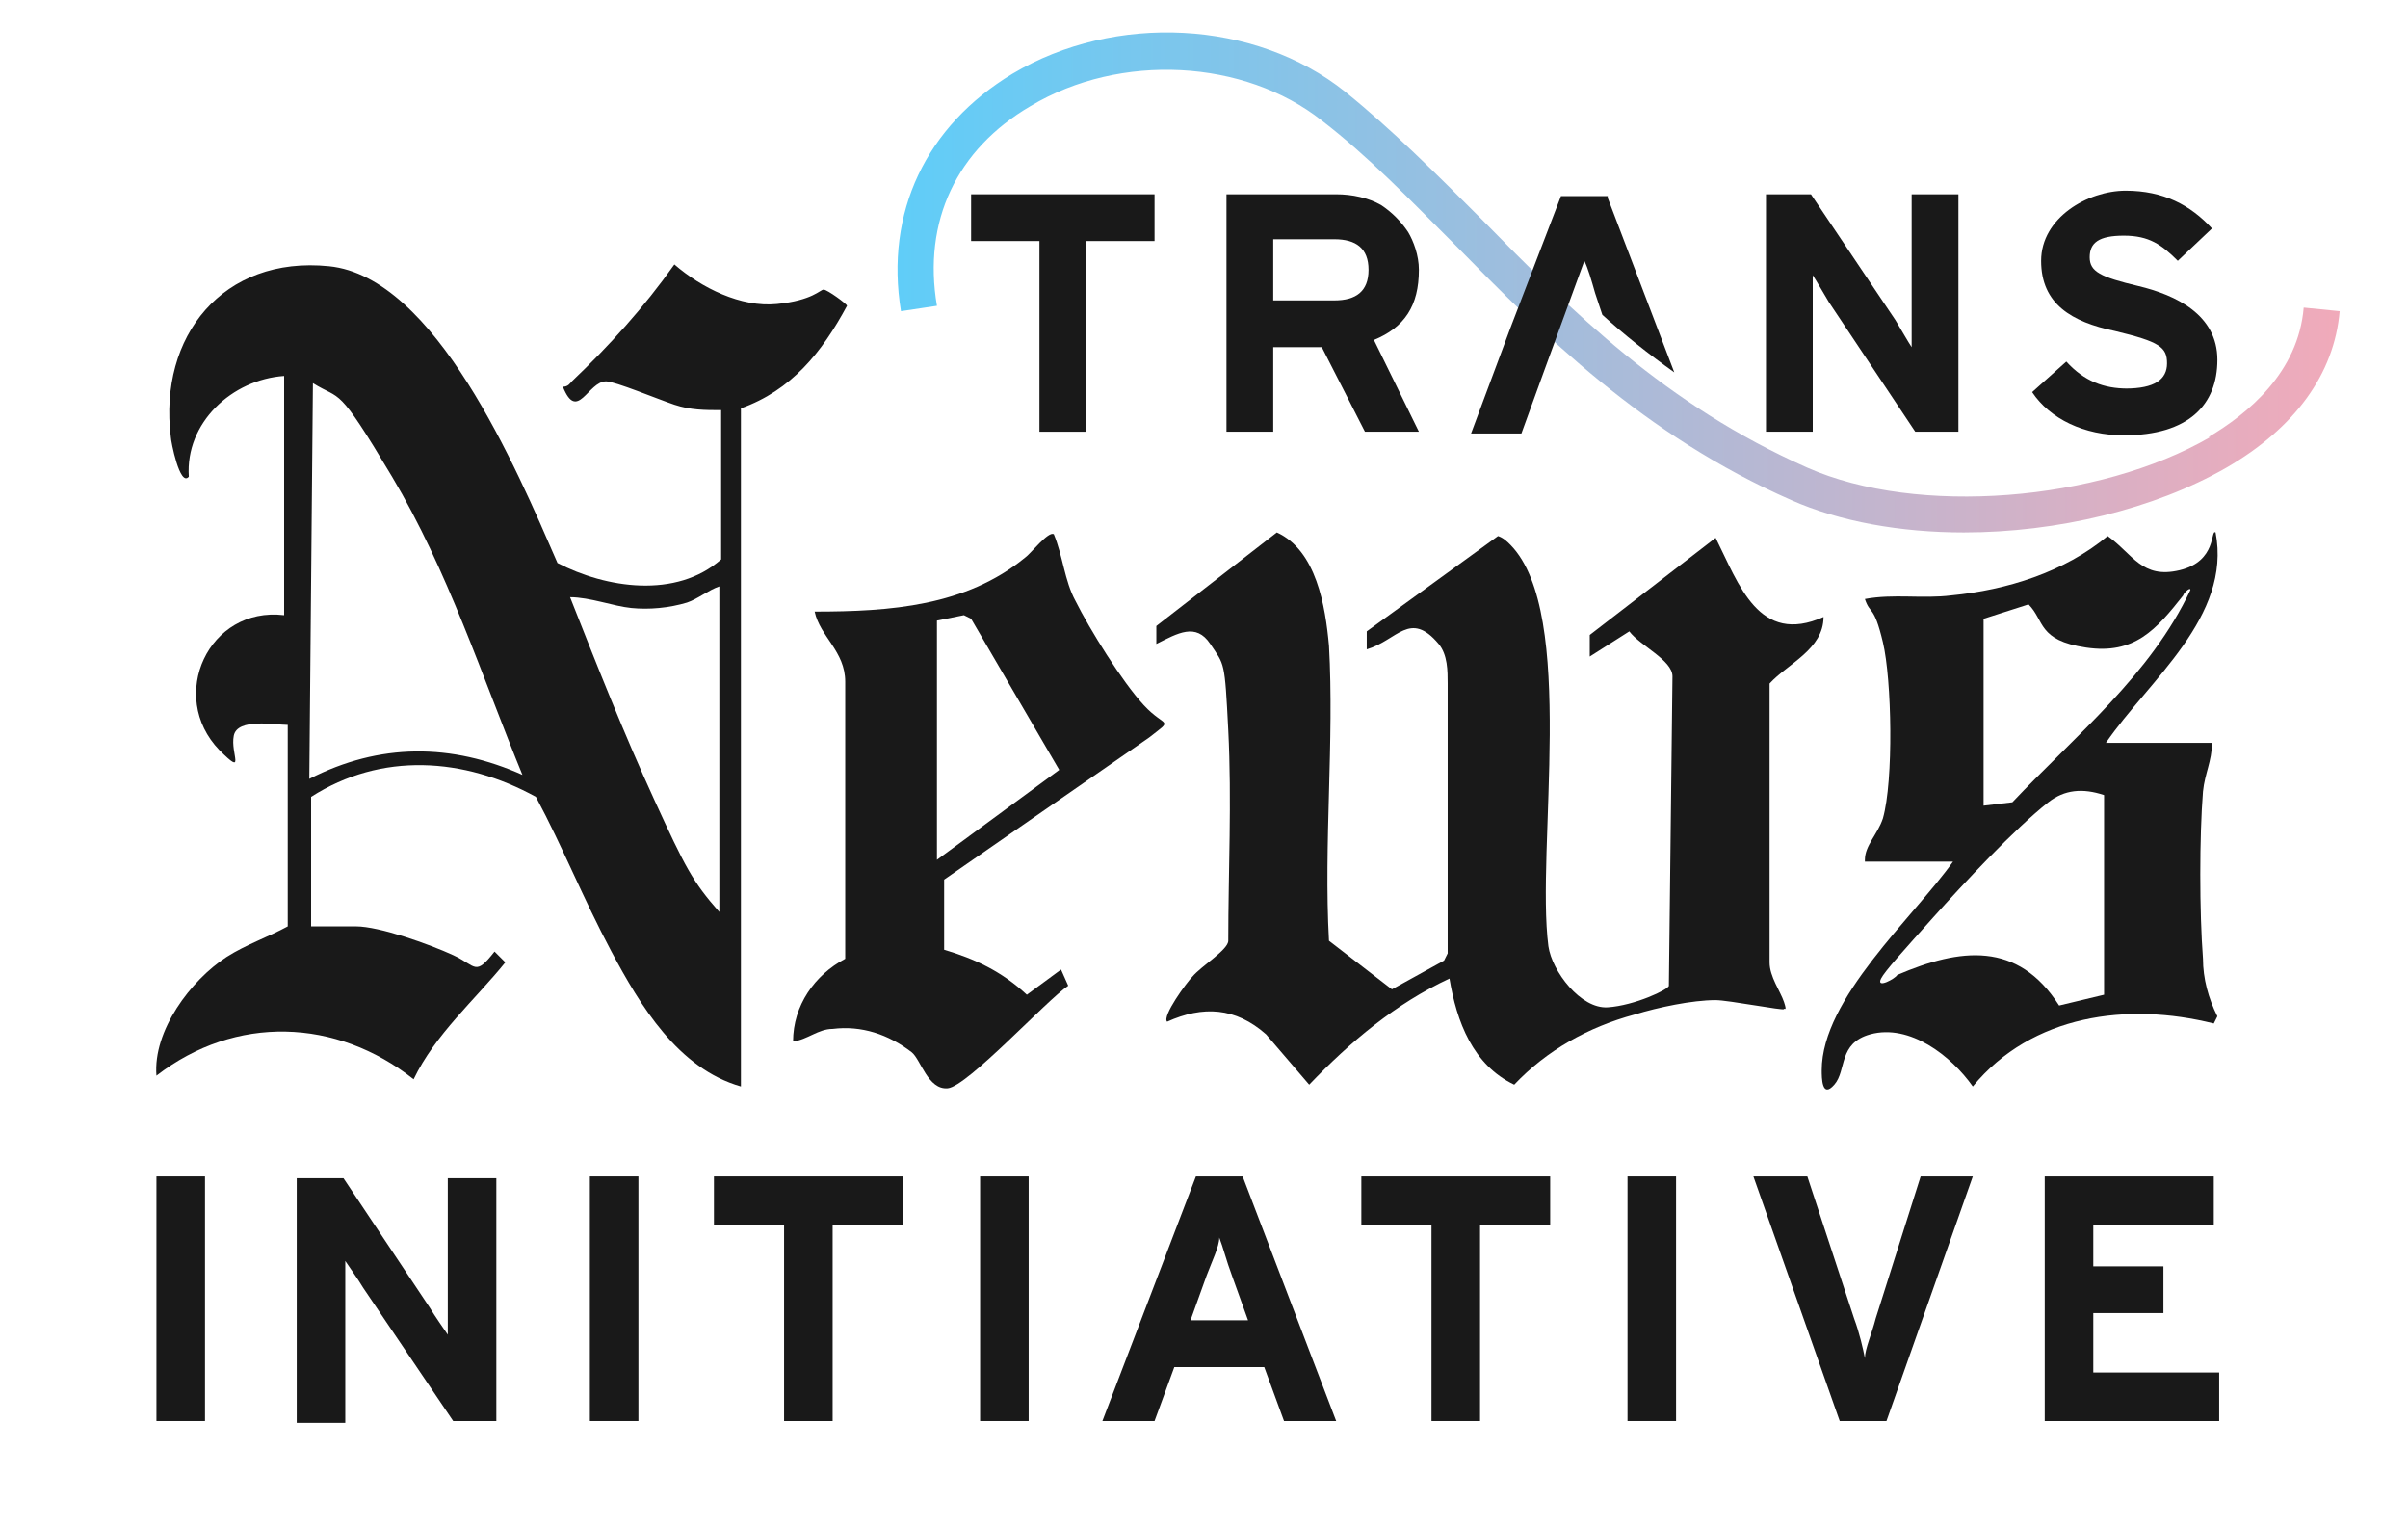
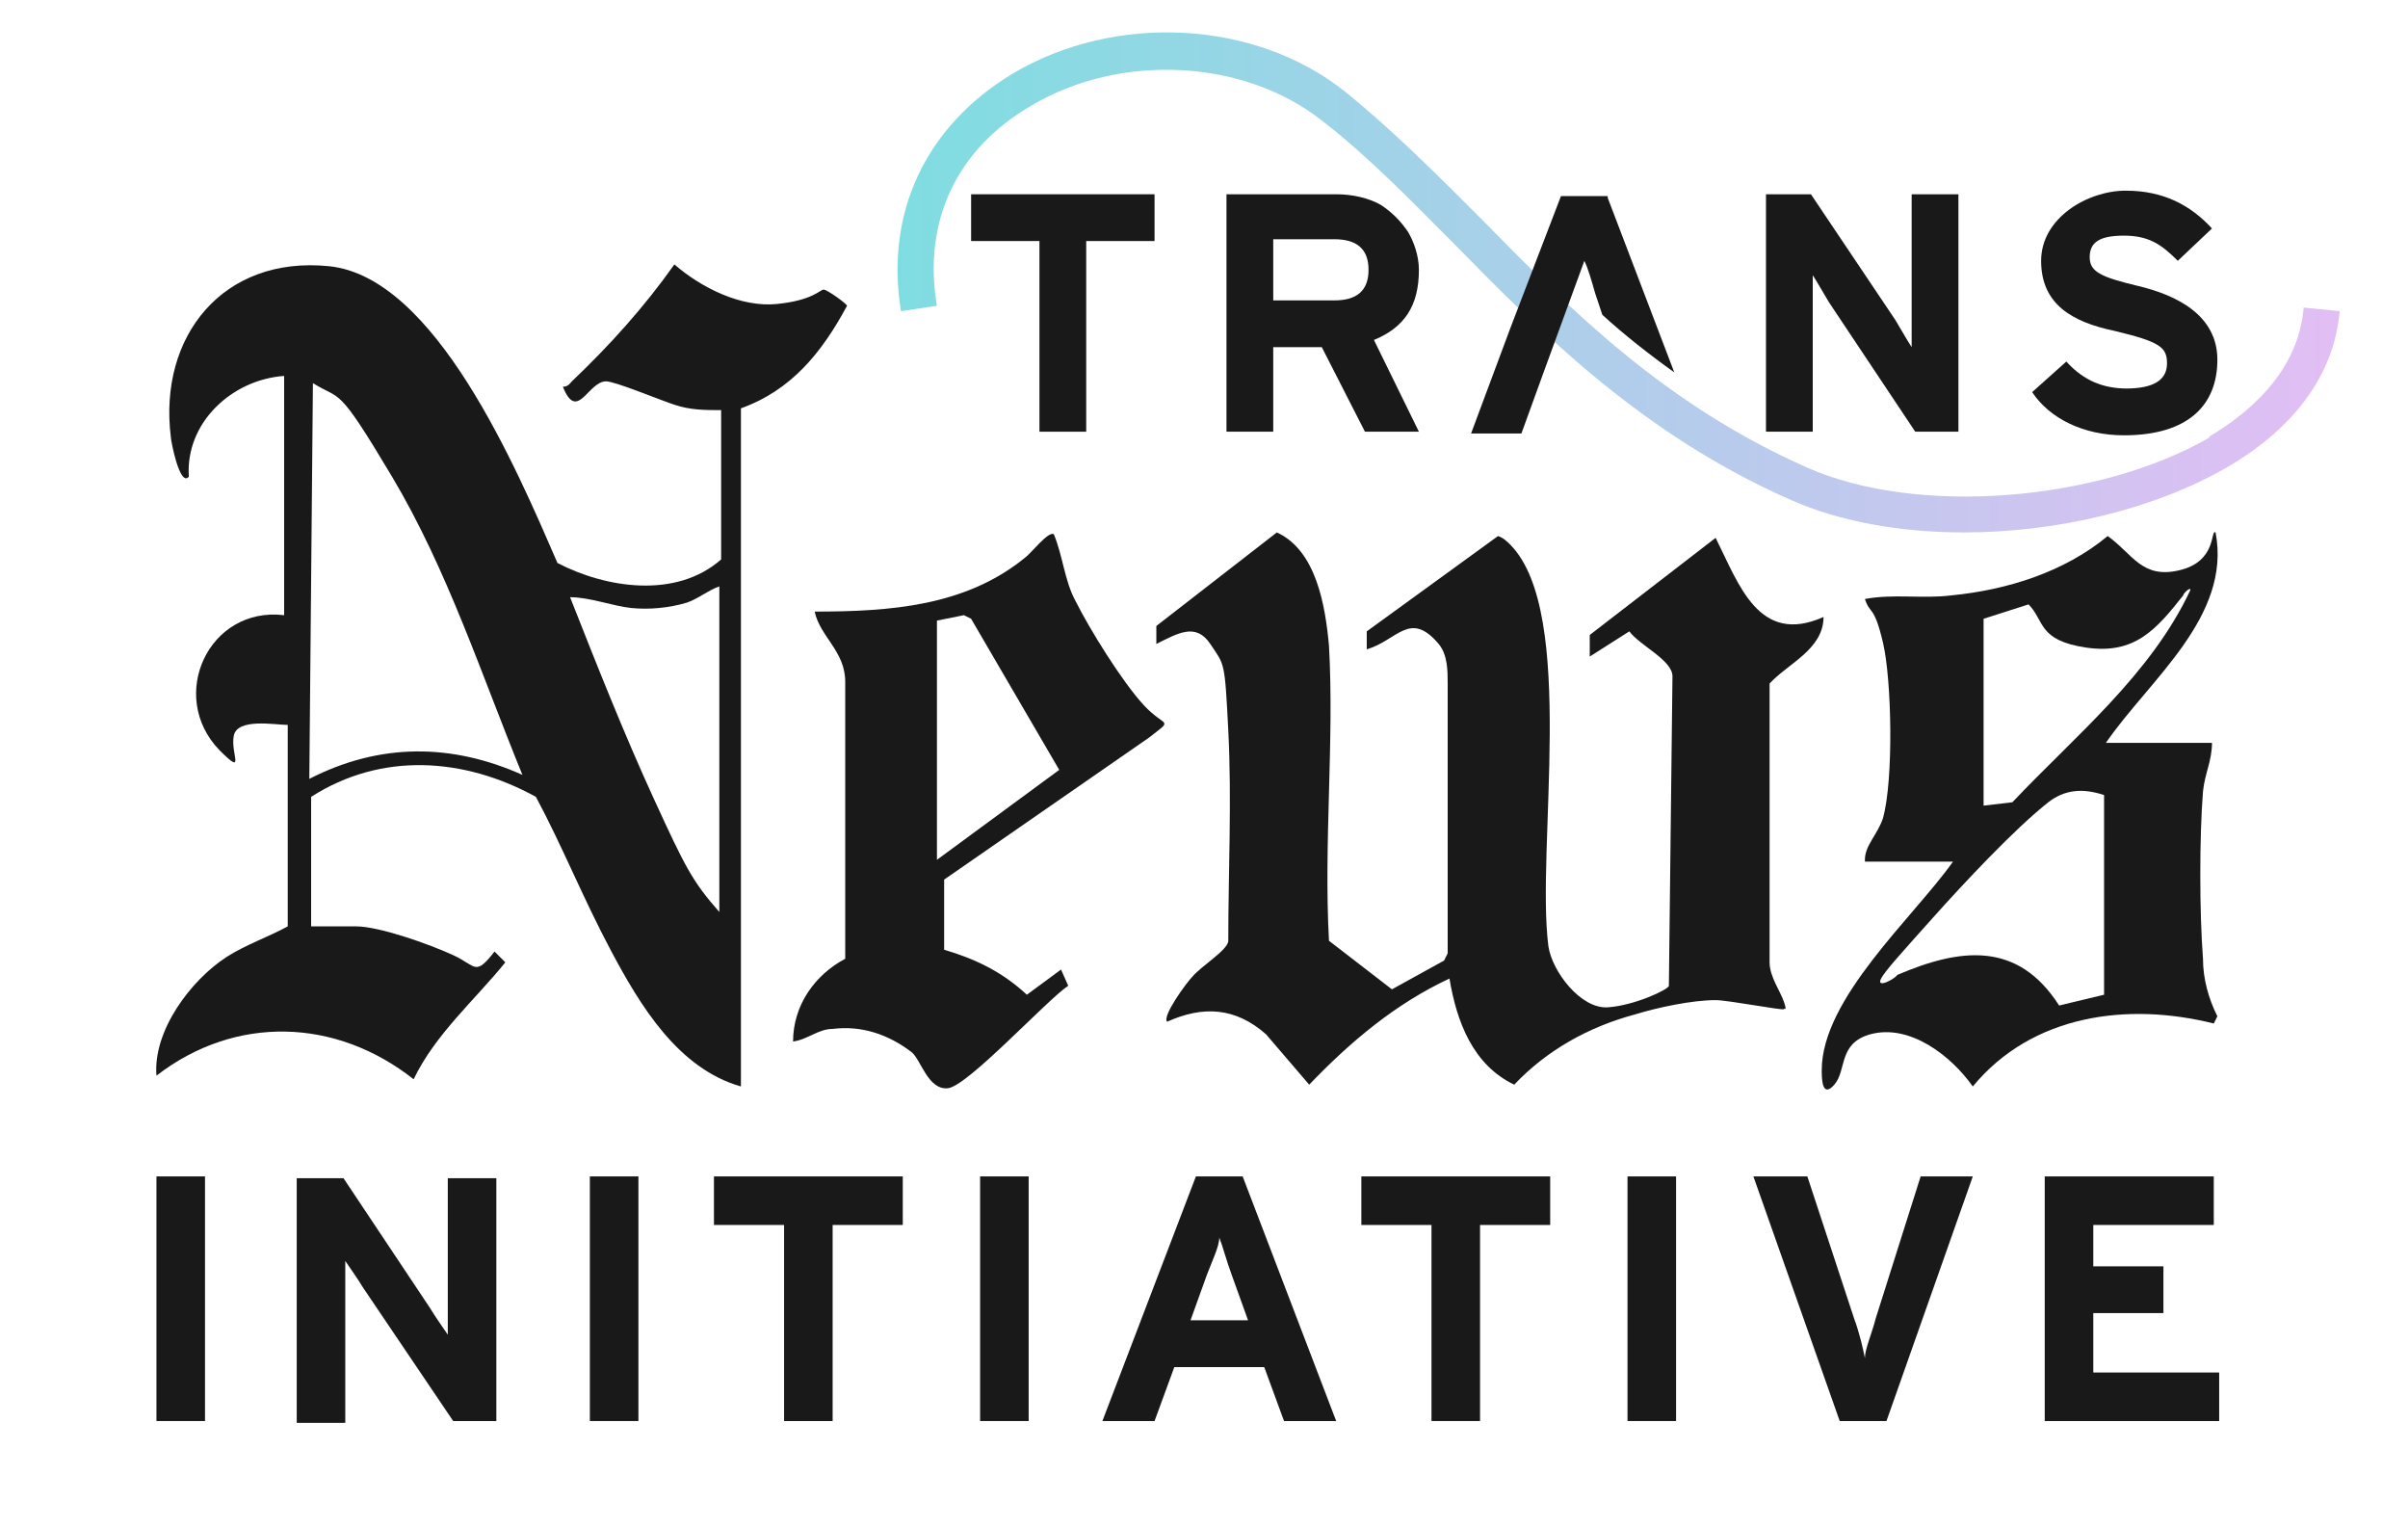
<svg xmlns="http://www.w3.org/2000/svg" id="Layer_1" version="1.1" viewBox="0 0 133.9 84.9">
  <defs>
    <style>
      .static-st0 {
        fill: url(#linear-gradient);
      }

      .static-st1 {
        fill: #191919;
      }
    </style>
    <linearGradient id="linear-gradient" x1="47.3" y1="15.7" x2="132.6" y2="15.7" gradientUnits="userSpaceOnUse">
-       <stop offset="0" stop-color="#5bcefa" />
-       <stop offset=".5" stop-color="#a9bbd9" />
-       <stop offset="1" stop-color="#f5a9b8" />
+       <stop offset="0" stop-color="#7CDEE0" />
+       <stop offset="1" stop-color="#E5BDF5" />
    </linearGradient>
  </defs>
  <g id="init-group">
    <path class="static-st1" d="M11.4,79h-2.7v-13.6h2.7v13.6Z" />
    <path class="static-st1" d="M27.6,79h-2.4l-5-7.4c-.3-.5-.8-1.2-1-1.5v9h-2.7v-13.6h2.6l4.8,7.2c.3.5.8,1.2,1,1.5v-8.7h2.7v13.6h0Z" />
    <path class="static-st1" d="M35.5,79h-2.7v-13.6h2.7v13.6Z" />
    <path class="static-st1" d="M50.2,68.1h-3.9v10.9h-2.7v-10.9h-3.9v-2.7h10.5s0,2.7,0,2.7Z" />
    <path class="static-st1" d="M57.2,79h-2.7v-13.6h2.7v13.6Z" />
    <path class="static-st1" d="M74.4,79h-3l-1.1-3h-5l-1.1,3h-2.9l5.2-13.6h2.6l5.2,13.6h.1ZM69.4,73.4l-.9-2.5c-.3-.8-.5-1.6-.7-2.1,0,.5-.4,1.3-.7,2.1l-.9,2.5h3.2Z" />
    <path class="static-st1" d="M86.2,68.1h-3.9v10.9h-2.7v-10.9h-3.9v-2.7h10.5v2.7Z" />
    <path class="static-st1" d="M93.2,79h-2.7v-13.6h2.7v13.6Z" />
    <path class="static-st1" d="M109.7,65.4l-4.8,13.6h-2.6l-4.8-13.6h3l2.6,7.9c.3.8.5,1.7.6,2.2,0-.5.4-1.4.6-2.2l2.5-7.9h3,0Z" />
    <path class="static-st1" d="M123.4,79h-9.7v-13.6h9.4v2.7h-6.7v2.3h3.9v2.6h-3.9v3.3h7s0,2.7,0,2.7Z" />
  </g>
  <g id="news-group">
    <path class="static-st1" d="M15.8,20.9c-2.9.2-5.5,2.6-5.3,5.6-.5.6-1-2-1-2.2-.7-5.6,2.9-10.1,8.8-9.5s10.4,11.2,12.7,16.5c2.7,1.4,6.6,2,9.1-.2v-8.3c-.9,0-1.7,0-2.6-.3s-3.3-1.3-3.8-1.3c-1,0-1.6,2.3-2.4.3.3,0,.4-.2.5-.3,2.1-2,4-4.1,5.7-6.5,1.5,1.3,3.7,2.4,5.7,2.2s2.4-.8,2.6-.8,1.3.8,1.3.9c-1.4,2.6-3.1,4.7-5.9,5.7v37.7c-3.5-1-5.6-4.5-7.2-7.5s-2.7-5.8-4.2-8.6c-4-2.2-8.6-2.5-12.5,0v7.2h2.5c1.3,0,4.1,1,5.4,1.6s1.2,1.2,2.3-.2l.6.6c-1.7,2.1-3.9,4-5.1,6.5-4.3-3.4-9.9-3.6-14.3-.2-.2-2.5,1.9-5.3,3.9-6.6,1.1-.7,2.3-1.1,3.4-1.7v-11.2c-.7,0-2.8-.4-3,.6s.7,2.3-.8.8c-2.9-3-.6-8,3.6-7.5v-13.3h0ZM29.1,43.2c-2.3-5.6-4.2-11.5-7.3-16.7s-2.8-4.2-4.4-5.2l-.2,22c3.9-2,7.9-2,11.9-.2h0ZM40,32.6c-.6.2-1.2.7-1.8.9-1,.3-2.1.4-3.1.3s-2.3-.6-3.4-.6c1.5,3.8,3,7.6,4.7,11.3s2.1,4.5,3.6,6.2v-18.1Z" />
    <path class="static-st1" d="M80,35.8c-1.6-1.9-2.3-.2-4,.3v-1l7.3-5.3c.3.1.5.3.7.5,3.7,3.8,1.4,16.9,2.1,22.3.2,1.4,1.8,3.5,3.3,3.4s3.4-1,3.4-1.2l.2-17.2c0-.9-1.8-1.7-2.4-2.5l-2.2,1.4v-1.2l7-5.4c1.3,2.6,2.4,6,6,4.4,0,1.8-2,2.6-3,3.7v15.5c0,.8.6,1.6.8,2.2s0,.3,0,.4-3.1-.5-3.8-.5c-1.3,0-3.2.4-4.5.8-2.6.7-4.9,2-6.7,3.9-2.3-1.1-3.2-3.5-3.6-5.9-3,1.4-5.5,3.5-7.8,5.9l-2.4-2.8c-1.7-1.5-3.5-1.6-5.5-.7-.3-.3,1.1-2.2,1.4-2.5.5-.6,2-1.5,2-2,0-3.8.2-7.8,0-11.7s-.2-3.6-1-4.8-1.8-.6-3,0v-1l6.7-5.2c2.2,1,2.7,4.1,2.9,6.3.3,5.3-.3,11,0,16.4l3.5,2.7,2.9-1.6.2-.4v-15c0-.7,0-1.6-.5-2.2h0Z" />
    <path class="static-st1" d="M103.7,47.8c0-.8.7-1.4,1-2.3.6-2.1.5-7.7,0-9.8s-.7-1.5-1-2.4c1.6-.3,3.2,0,4.8-.2,3.1-.3,6.3-1.3,8.7-3.3,1.4,1,1.9,2.4,4,1.9s1.7-2.3,2-2.1c.9,4.7-3.7,8.2-6.1,11.7h5.9c0,1-.4,1.7-.5,2.7-.2,2.5-.2,6.7,0,9.3,0,1.1.3,2.2.8,3.2l-.2.4c-4.8-1.2-10.1-.5-13.4,3.5-1.2-1.7-3.5-3.5-5.7-2.9-1.8.5-1.3,2-2,2.8s-.7-.4-.7-.8c0-4,5.1-8.5,7.3-11.6h-4.9ZM110.2,44.8l1.7-.2c3.5-3.7,7.7-7.1,9.9-11.8,0-.2-.4.2-.4.3-1.5,1.9-2.7,3.3-5.4,2.9s-2.3-1.5-3.2-2.4l-2.5.8v10.4h0ZM117,55.3v-11.1c-1.2-.4-2.2-.3-3.1.4-1.9,1.5-4.7,4.5-6.4,6.4s-2.7,3-2.9,3.4c-.3.6.8,0,.9-.2,3.5-1.5,6.7-1.9,9,1.7,0,0,2.5-.6,2.5-.6Z" />
    <path class="static-st1" d="M58.6,29.7c.5,1.2.6,2.6,1.2,3.7.8,1.6,2.6,4.5,3.8,5.8,1.2,1.3,1.7.7.3,1.8l-11.4,7.9v3.9c1.7.5,3.2,1.2,4.6,2.5l1.9-1.4.4.9c-1.2.8-5.6,5.6-6.7,5.7s-1.5-1.6-2-2c-1.3-1-2.8-1.5-4.4-1.3-.8,0-1.4.6-2.2.7,0-2,1.2-3.7,2.9-4.6v-15.4c0-1.7-1.4-2.5-1.7-3.9,4.2,0,8.4-.3,11.7-3,.3-.2,1.3-1.5,1.6-1.3h0ZM52.1,47.8l6.8-5-4.9-8.4-.4-.2-1.5.3v13.2h0Z" />
  </g>
  <g id="trans-group">
    <polygon class="static-st1" points="54 13.4 57.8 13.4 57.8 24 60.4 24 60.4 13.4 64.2 13.4 64.2 10.8 54 10.8 54 13.4" />
    <path class="static-st1" d="M100.8,18.2v-2.9c.2.3.6,1,.9,1.5l4.8,7.2h2.4v-13.2h-2.6v8.5c-.2-.3-.6-1-.9-1.5l-4.7-7h-2.5v13.2h2.6s0-5.8,0-5.8Z" />
    <path class="static-st1" d="M118.3,21.6c-1.3,0-2.4-.4-3.4-1.5l-1.9,1.7c1,1.5,2.9,2.4,5.1,2.4,3.6,0,5.2-1.7,5.2-4.2s-2.3-3.6-4.4-4.1-2.7-.8-2.7-1.6.5-1.2,1.9-1.2,2.1.5,3,1.4l1.9-1.8c-1.2-1.3-2.7-2.1-4.8-2.1s-4.7,1.5-4.7,3.9,1.7,3.4,4.1,3.9c2.5.6,2.9.9,2.9,1.8s-.7,1.4-2.3,1.4c0,0,0,0,.1,0Z" />
    <path class="static-st1" d="M78.9,15c0-.8-.3-1.6-.6-2.1-.4-.6-.9-1.1-1.5-1.5-.7-.4-1.6-.6-2.5-.6h-6.1v13.2h2.6v-4.7h2.7l2.4,4.7h3l-2.5-5.1c1.7-.7,2.5-1.9,2.5-3.9h0ZM74.2,16.7h-3.4v-3.4h3.4c1.2,0,1.9.5,1.9,1.7s-.7,1.7-1.9,1.7Z" />
  </g>
  <path class="static-st0" d="M122.9,24.3c-6.2,3.6-16.3,4.4-22.4,1.7-7.9-3.5-13.1-8.7-18.1-13.8-2.6-2.6-5-5-7.6-7.1-5-4-12.8-4.4-18.5-1-4.8,2.9-7.1,7.7-6.2,13.2l2-.3c-.8-4.7,1.1-8.7,5.2-11.1,5-3,11.9-2.6,16.2.8,2.6,2,4.9,4.4,7.4,6.9,4.9,5,10.5,10.6,18.7,14.2,2.7,1.2,6.1,1.8,9.6,1.8h0c5.2,0,10.6-1.3,14.6-3.6,3.8-2.2,6-5.2,6.3-8.7l-2-.2c-.3,3.6-3.1,5.9-5.3,7.2Z" />
  <path class="static-st1" d="M89.4,10.9h0c0,0-2.6,0-2.6,0l-2.8,7.3s0,0,0,0l-2.2,5.9h2.8s2.1-5.8,3.5-9.6c.2.4.4,1.1.6,1.8l.4,1.2c1.2,1.1,2.6,2.2,4,3.2l-3.7-9.7Z" />
</svg>
